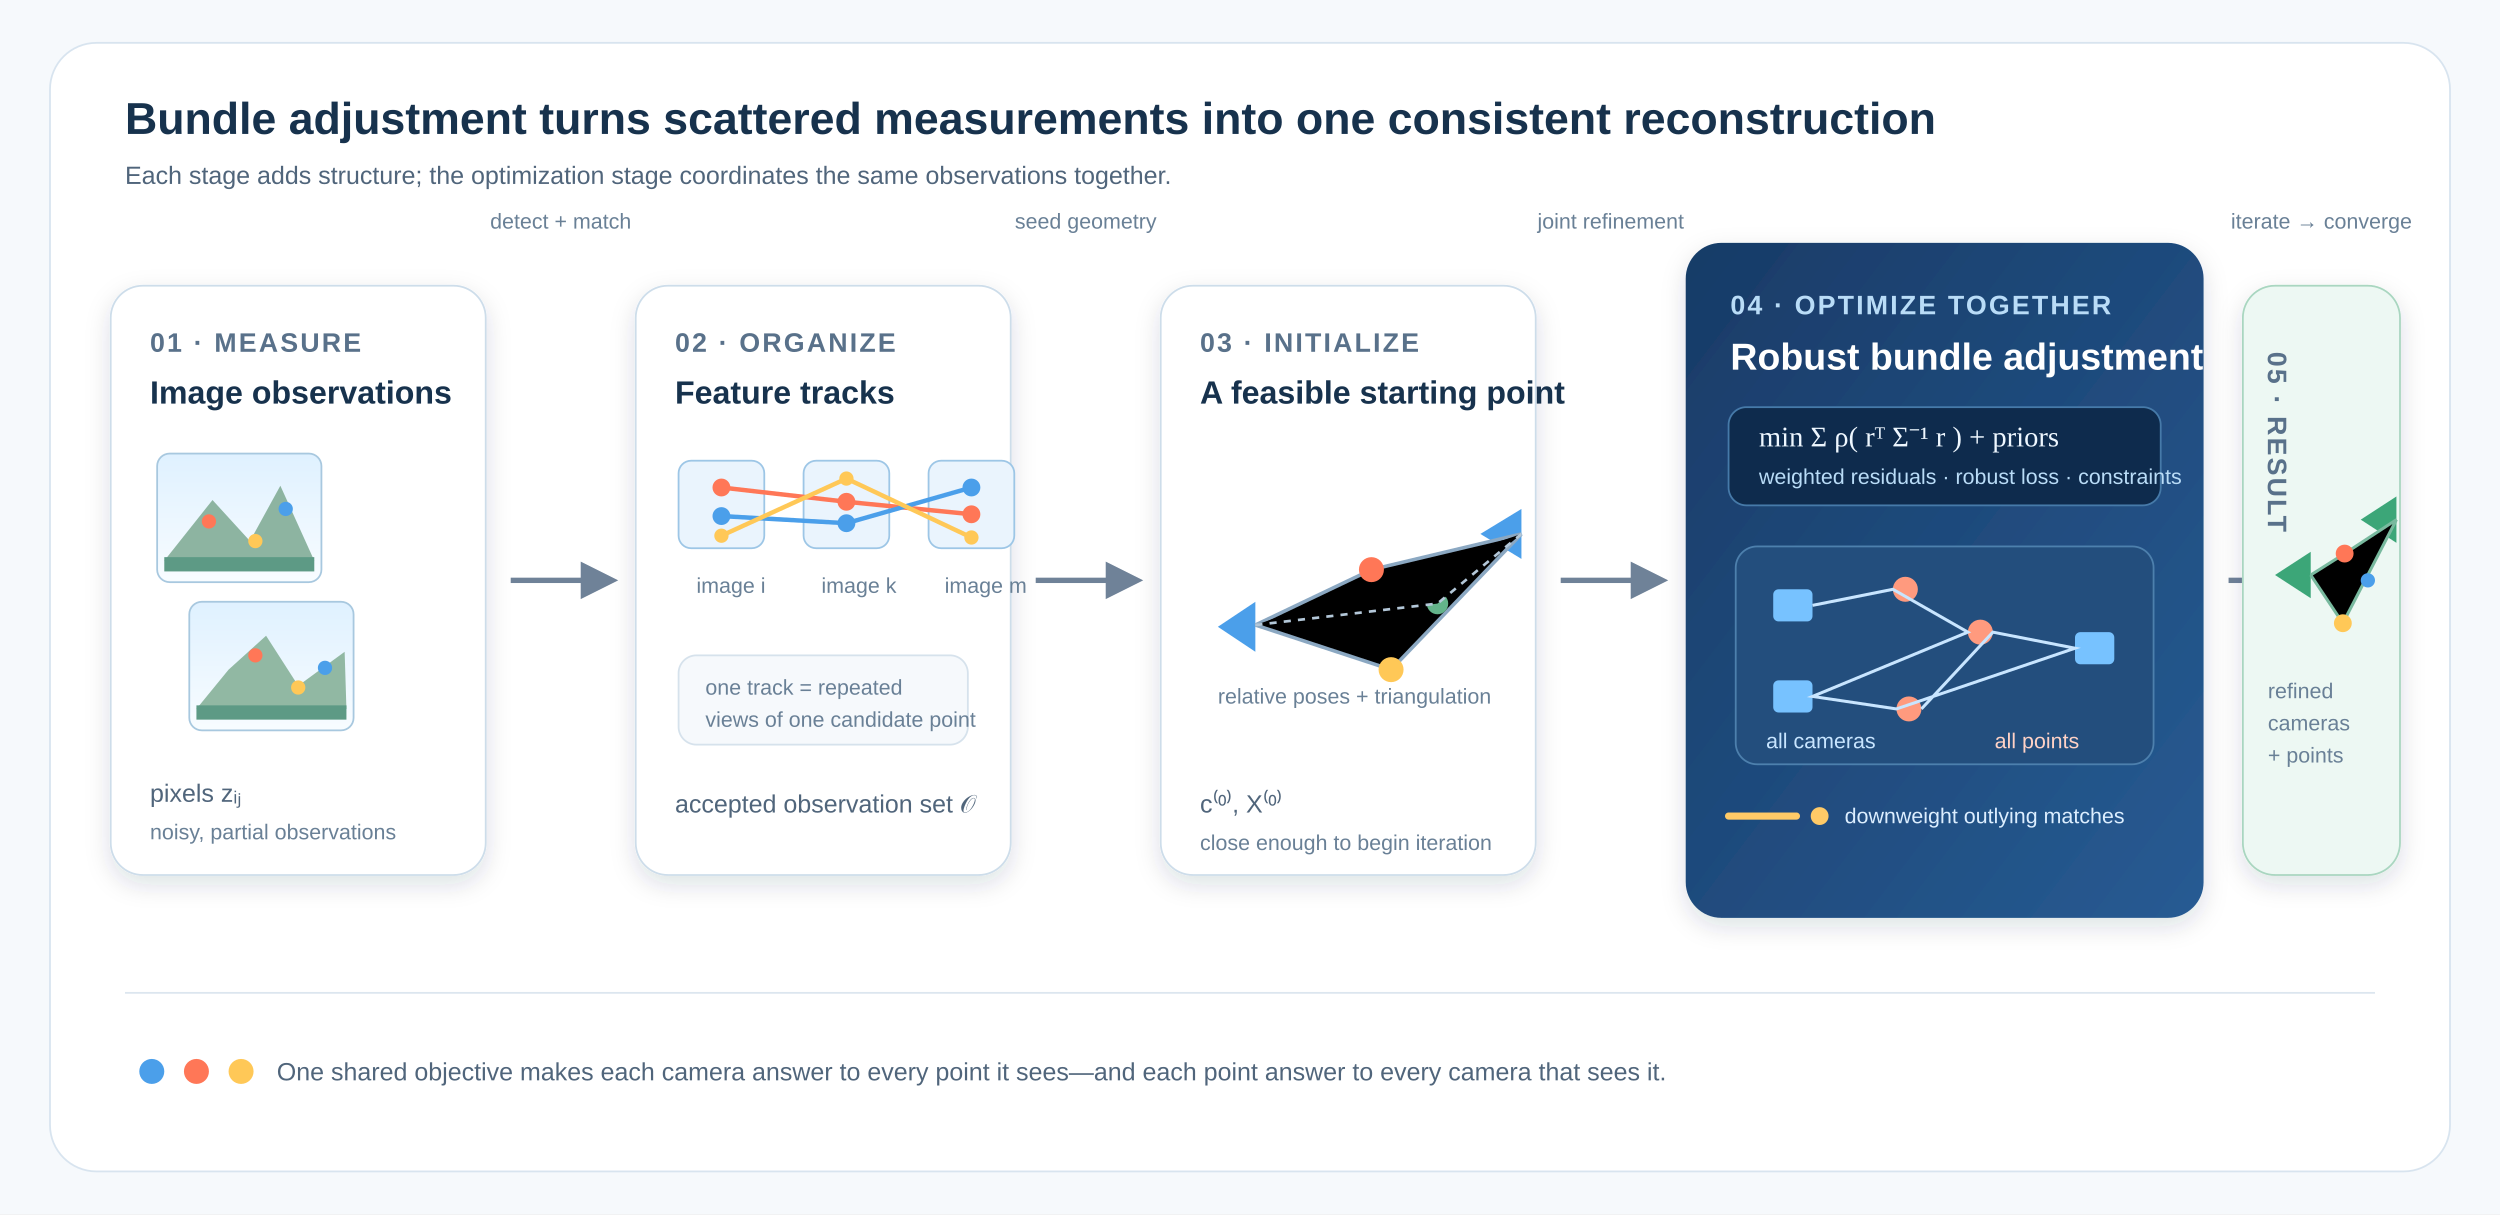
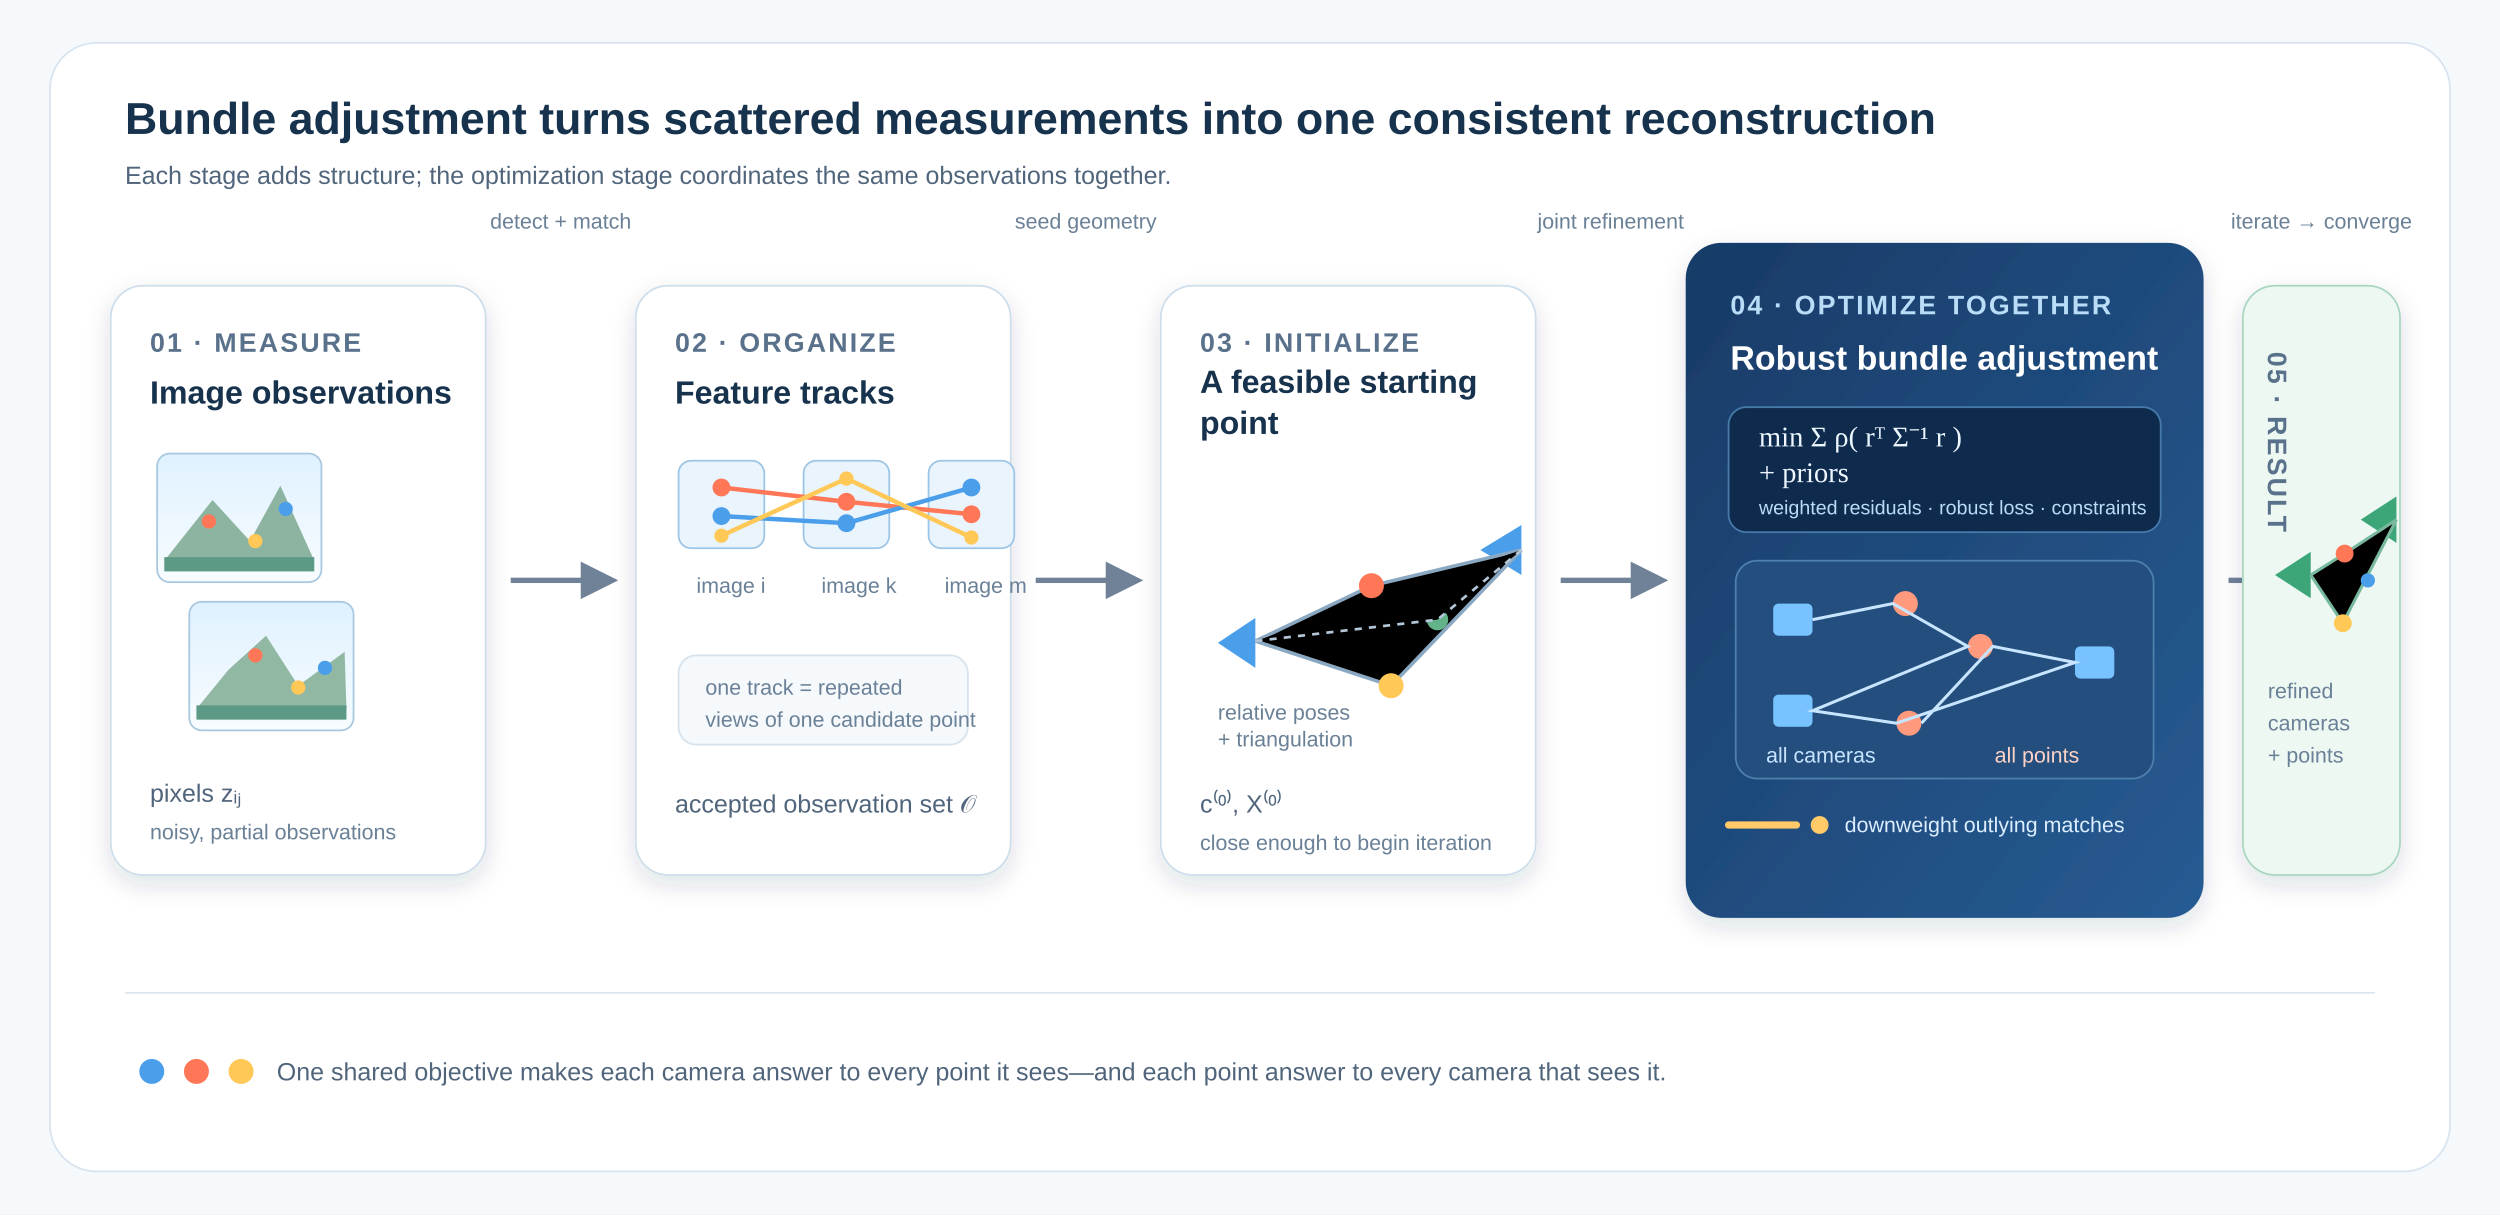
<svg xmlns="http://www.w3.org/2000/svg" width="1400" height="680" viewBox="0 0 1400 680" role="img" aria-labelledby="title desc">
  <defs>
    <linearGradient id="sky" x1="0" y1="0" x2="0" y2="1">
      <stop stop-color="#dff1ff" />
      <stop offset="1" stop-color="#f8fcff" />
    </linearGradient>
    <linearGradient id="ba" x1="0" y1="0" x2="1" y2="1">
      <stop stop-color="#183b67" />
      <stop offset="1" stop-color="#275b93" />
    </linearGradient>
    <filter id="shadow" x="-20%" y="-20%" width="140%" height="150%">
      <feDropShadow dx="0" dy="5" stdDeviation="7" flood-color="#17324d" flood-opacity=".14" />
    </filter>
    <marker id="arrow" viewBox="0 0 10 10" refX="8" refY="5" markerWidth="7" markerHeight="7" orient="auto-start-reverse">
      <path d="M 0 0 L 10 5 L 0 10 z" fill="#6f8298" />
    </marker>
    <marker id="arrowLight" viewBox="0 0 10 10" refX="8" refY="5" markerWidth="7" markerHeight="7" orient="auto">
      <path d="M 0 0 L 10 5 L 0 10 z" fill="#c8e5ff" />
    </marker>
    <style>
      .h { font: 700 25px Arial, Helvetica, sans-serif; fill: #17324d; }
      .k { font: 700 15px Arial, Helvetica, sans-serif; letter-spacing: 1.2px; fill: #59718a; }
      .l { font: 700 18px Arial, Helvetica, sans-serif; fill: #17324d; }
      .s { font: 14px Arial, Helvetica, sans-serif; fill: #50657b; }
      .tiny { font: 12px Arial, Helvetica, sans-serif; fill: #698096; }
      .formula { font: 16px Georgia, 'Times New Roman', serif; fill: #eef7ff; }
    </style>
  </defs>
  <rect width="1400" height="680" fill="#f6f9fc" />
  <rect x="28" y="24" width="1344" height="632" rx="26" fill="#fff" stroke="#d8e4ef" />
  <text x="70" y="75" class="h">Bundle adjustment turns scattered measurements into one consistent reconstruction</text>
  <text x="70" y="103" class="s">Each stage adds structure; the optimization stage coordinates the same observations together.</text>
  <g filter="url(#shadow)">
    <rect x="62" y="160" width="210" height="330" rx="18" fill="#fff" stroke="#cdddea" />
  </g>
  <text x="84" y="197" class="k">01 · MEASURE</text>
  <text x="84" y="226" class="l">Image observations</text>
  <g transform="translate(88 254)">
    <g>
      <rect width="92" height="72" rx="7" fill="url(#sky)" stroke="#a8c8df" />
      <path d="M4 60 L31 26 L52 49 L69 18 L88 60 Z" fill="#8db4a1" />
      <path d="M4 62 H88" stroke="#5d9a85" stroke-width="8" />
      <circle cx="29" cy="38" r="4" fill="#ff7757" />
      <circle cx="55" cy="49" r="4" fill="#ffc857" />
      <circle cx="72" cy="31" r="4" fill="#4b9fea" />
    </g>
    <g transform="translate(18 83)">
      <rect width="92" height="72" rx="7" fill="url(#sky)" stroke="#a8c8df" />
      <path d="M4 60 L22 38 L43 19 L61 47 L87 28 L88 60 Z" fill="#91b8a3" />
      <path d="M4 62 H88" stroke="#5d9a85" stroke-width="8" />
      <circle cx="37" cy="30" r="4" fill="#ff7757" />
      <circle cx="61" cy="48" r="4" fill="#ffc857" />
      <circle cx="76" cy="37" r="4" fill="#4b9fea" />
    </g>
  </g>
  <text x="84" y="449" class="s">pixels zᵢⱼ</text>
  <text x="84" y="470" class="tiny">noisy, partial observations</text>
  <path d="M286 325 H342" fill="none" stroke="#6f8298" stroke-width="3" marker-end="url(#arrow)" />
  <text x="314" y="128" text-anchor="middle" class="tiny">detect + match</text>
  <g filter="url(#shadow)">
    <rect x="356" y="160" width="210" height="330" rx="18" fill="#fff" stroke="#cdddea" />
  </g>
  <text x="378" y="197" class="k">02 · ORGANIZE</text>
  <text x="378" y="226" class="l">Feature tracks</text>
  <g transform="translate(380 258)">
    <rect width="48" height="49" rx="7" fill="#eaf4fd" stroke="#9dc6e6" />
    <rect x="70" width="48" height="49" rx="7" fill="#eaf4fd" stroke="#9dc6e6" />
    <rect x="140" width="48" height="49" rx="7" fill="#eaf4fd" stroke="#9dc6e6" />
    <circle cx="24" cy="15" r="5" fill="#ff7757" />
    <circle cx="94" cy="23" r="5" fill="#ff7757" />
    <circle cx="164" cy="30" r="5" fill="#ff7757" />
    <path d="M24 15 L94 23 L164 30" fill="none" stroke="#ff7757" stroke-width="2.5" />
    <circle cx="24" cy="31" r="5" fill="#4b9fea" />
    <circle cx="94" cy="35" r="5" fill="#4b9fea" />
    <circle cx="164" cy="15" r="5" fill="#4b9fea" />
    <path d="M24 31 L94 35 L164 15" fill="none" stroke="#4b9fea" stroke-width="2.5" />
    <circle cx="24" cy="42" r="4" fill="#ffc857" />
    <circle cx="94" cy="10" r="4" fill="#ffc857" />
    <circle cx="164" cy="43" r="4" fill="#ffc857" />
    <path d="M24 42 L94 10 L164 43" fill="none" stroke="#ffc857" stroke-width="2.5" />
    <text x="10" y="74" class="tiny">image i</text>
    <text x="80" y="74" class="tiny">image k</text>
    <text x="149" y="74" class="tiny">image m</text>
  </g>
  <rect x="380" y="367" width="162" height="50" rx="10" fill="#f6f9fc" stroke="#d6e2ec" />
  <text x="395" y="389" class="tiny">one track = repeated</text>
  <text x="395" y="407" class="tiny">views of one candidate point</text>
  <text x="378" y="455" class="s">accepted observation set 𝒪</text>
  <path d="M580 325 H636" fill="none" stroke="#6f8298" stroke-width="3" marker-end="url(#arrow)" />
  <text x="608" y="128" text-anchor="middle" class="tiny">seed geometry</text>
  <g filter="url(#shadow)">
    <rect x="650" y="160" width="210" height="330" rx="18" fill="#fff" stroke="#cdddea" />
  </g>
  <text x="672" y="197" class="k">03 · INITIALIZE</text>
-   <text x="672" y="226" class="l">A feasible starting point</text>
-   <g transform="translate(675 263)">
+   <text x="672" y="220" class="l">A feasible starting</text>
+   <text x="672" y="243" class="l">point</text>
+   <g transform="translate(675 272)">
    <path d="M7 88 L28 74 L28 102 Z" fill="#4b9fea" />
    <path d="M154 36 L177 22 L177 50 Z" fill="#4b9fea" />
    <path d="M28 87 L93 56 L177 36 M28 87 L104 112 L177 36" stroke="#8ba8c2" stroke-width="2" />
    <circle cx="93" cy="56" r="7" fill="#ff7757" />
    <circle cx="104" cy="112" r="7" fill="#ffc857" />
    <circle cx="130" cy="75" r="6" fill="#63b38a" />
    <path d="M28 87 L130 75 L177 36" stroke="#b3c7d8" stroke-width="1.5" stroke-dasharray="4 4" />
-     <text x="7" y="131" class="tiny">relative poses + triangulation</text>
+     <text x="7" y="131" class="tiny">relative poses</text>
+     <text x="7" y="146" class="tiny">+ triangulation</text>
  </g>
  <text x="672" y="455" class="s">c⁽⁰⁾, X⁽⁰⁾</text>
  <text x="672" y="476" class="tiny">close enough to begin iteration</text>
  <path d="M874 325 H930" fill="none" stroke="#6f8298" stroke-width="3" marker-end="url(#arrow)" />
  <text x="902" y="128" text-anchor="middle" class="tiny">joint refinement</text>
  <g filter="url(#shadow)">
    <rect x="944" y="136" width="290" height="378" rx="20" fill="url(#ba)" />
  </g>
  <text x="969" y="176" style="font:700 15px Arial,Helvetica,sans-serif;letter-spacing:1.2px;fill:#b9dcf7">04 · OPTIMIZE TOGETHER</text>
-   <text x="969" y="207" style="font:700 21px Arial,Helvetica,sans-serif;fill:#fff">Robust bundle adjustment</text>
-   <rect x="968" y="228" width="242" height="55" rx="10" fill="#0e2b4d" stroke="#467aa9" />
-   <text x="985" y="250" class="formula">min Σ ρ( rᵀ Σ⁻¹ r ) + priors</text>
-   <text x="985" y="271" style="font:12px Arial,Helvetica,sans-serif;fill:#b9dcf7">weighted residuals · robust loss · constraints</text>
-   <g transform="translate(972 306)">
+   <text x="969" y="207" style="font:700 19px Arial,Helvetica,sans-serif;fill:#fff">Robust bundle adjustment</text>
+   <rect x="968" y="228" width="242" height="70" rx="10" fill="#0e2b4d" stroke="#467aa9" />
+   <text x="985" y="250" class="formula">min Σ ρ( rᵀ Σ⁻¹ r )</text>
+   <text x="985" y="270" class="formula">+ priors</text>
+   <text x="985" y="288" style="font:11px Arial,Helvetica,sans-serif;fill:#b9dcf7">weighted residuals · robust loss · constraints</text>
+   <g transform="translate(972 314)">
    <rect width="234" height="122" rx="12" fill="#234e7d" stroke="#4d80ad" />
    <g fill="#77c2ff">
      <rect x="21" y="24" width="22" height="18" rx="3" />
      <rect x="21" y="75" width="22" height="18" rx="3" />
      <rect x="190" y="48" width="22" height="18" rx="3" />
    </g>
    <g fill="#ff9a7e">
      <circle cx="95" cy="24" r="7" />
      <circle cx="137" cy="48" r="7" />
      <circle cx="97" cy="91" r="7" />
    </g>
    <g stroke="#c8e5ff" stroke-width="1.7">
      <path d="M43 33 L88 24 L130 48 L43 84 L90 91 L190 57 L144 48 L104 91" fill="none" />
    </g>
    <text x="17" y="113" style="font:12px Arial,Helvetica,sans-serif;fill:#c8e5ff">all cameras</text>
    <text x="145" y="113" style="font:12px Arial,Helvetica,sans-serif;fill:#ffd2c6">all points</text>
  </g>
-   <g transform="translate(968 450)">
+   <g transform="translate(968 455)">
    <path d="M0 7 H38" stroke="#ffca67" stroke-width="4" stroke-linecap="round" />
    <circle cx="51" cy="7" r="5" fill="#ffca67" />
    <text x="65" y="11" style="font:12px Arial,Helvetica,sans-serif;fill:#dceeff">downweight outlying matches</text>
  </g>
  <path d="M1248 325 H1302" fill="none" stroke="#6f8298" stroke-width="3" marker-end="url(#arrow)" />
  <text x="1300" y="128" text-anchor="middle" class="tiny">iterate → converge</text>
  <g filter="url(#shadow)">
    <rect x="1256" y="160" width="88" height="330" rx="18" fill="#edf8f3" stroke="#a9d6c0" />
  </g>
  <text x="1270" y="197" class="k" transform="rotate(90 1270 197)">05 · RESULT</text>
  <g transform="translate(1270 264)">
    <path d="M4 58 L24 45 L24 71 Z M52 27 L72 14 L72 40 Z" fill="#3ca678" />
    <path d="M24 58 L43 46 L72 27 M24 58 L42 85 L72 27" stroke="#78b99e" stroke-width="1.7" />
    <circle cx="43" cy="46" r="5" fill="#ff7757" />
    <circle cx="42" cy="85" r="5" fill="#ffc857" />
    <circle cx="56" cy="61" r="4" fill="#4b9fea" />
  </g>
  <text x="1270" y="391" class="tiny">refined</text>
  <text x="1270" y="409" class="tiny">cameras</text>
  <text x="1270" y="427" class="tiny">+ points</text>
  <path d="M70 556 H1330" stroke="#dce6ef" />
  <circle cx="85" cy="600" r="7" fill="#4b9fea" />
  <circle cx="110" cy="600" r="7" fill="#ff7757" />
  <circle cx="135" cy="600" r="7" fill="#ffc857" />
  <text x="155" y="605" class="s">One shared objective makes each camera answer to every point it sees—and each point answer to every camera that sees it.</text>
</svg>
